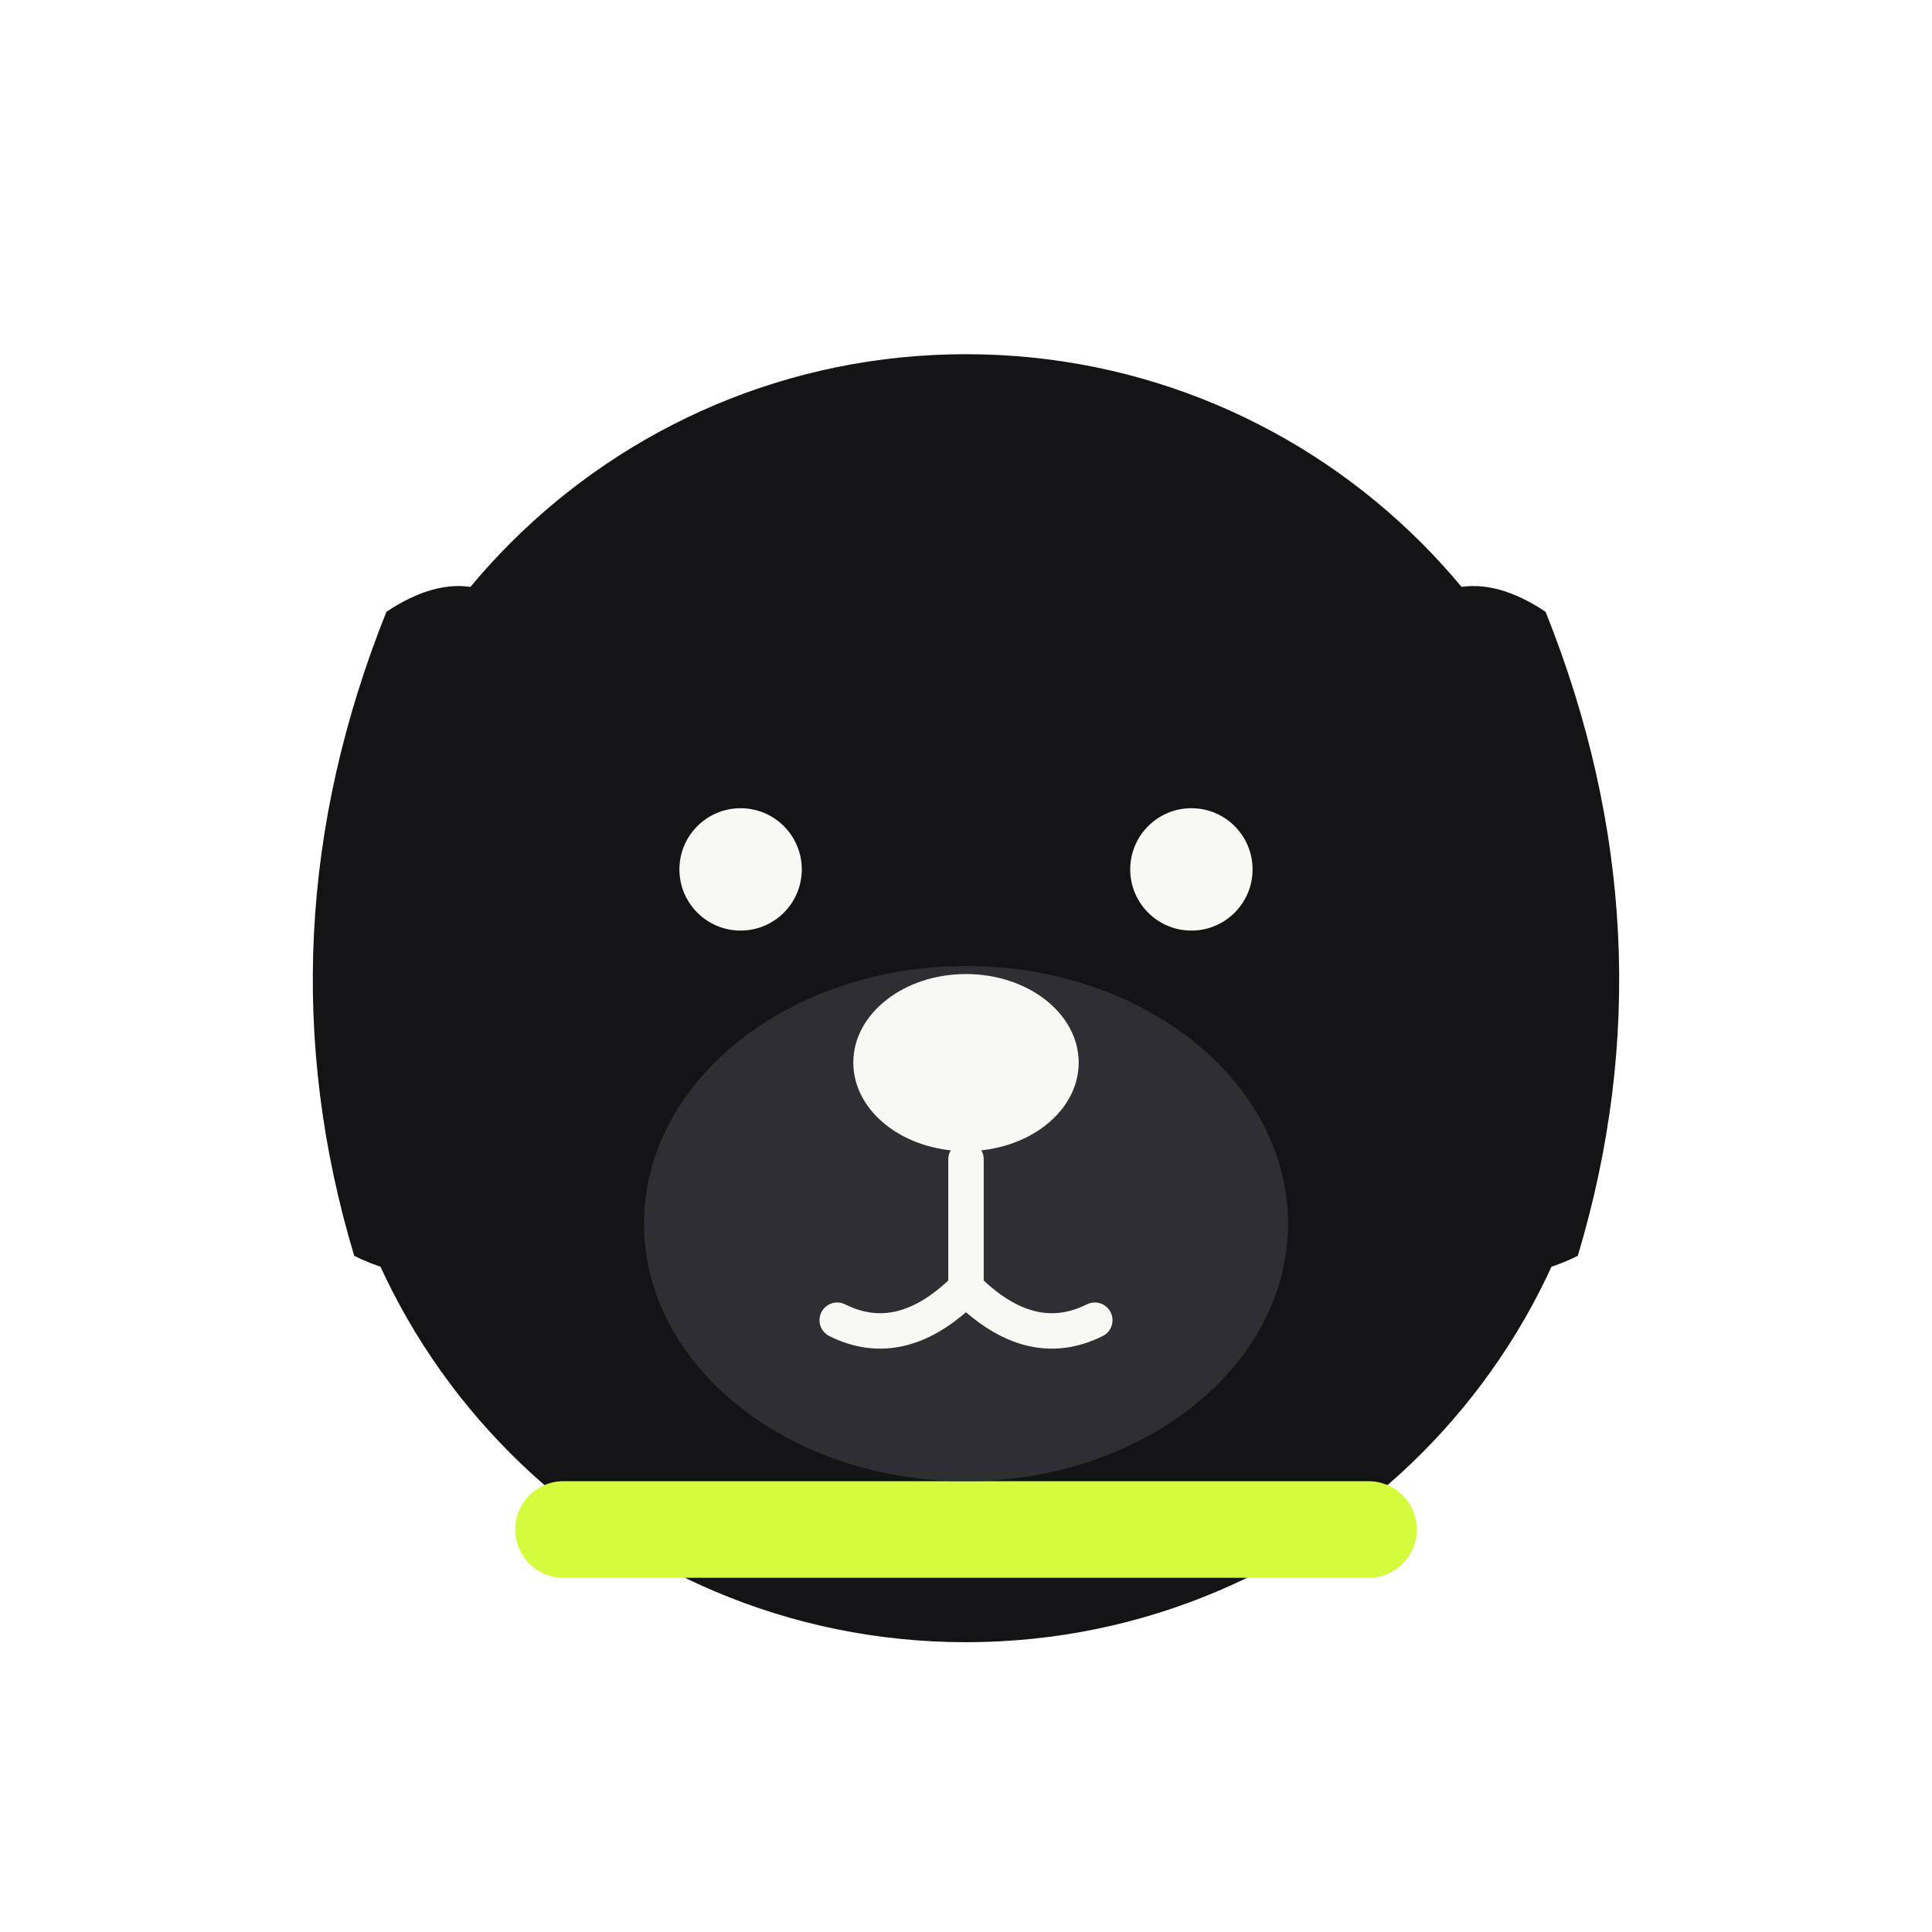
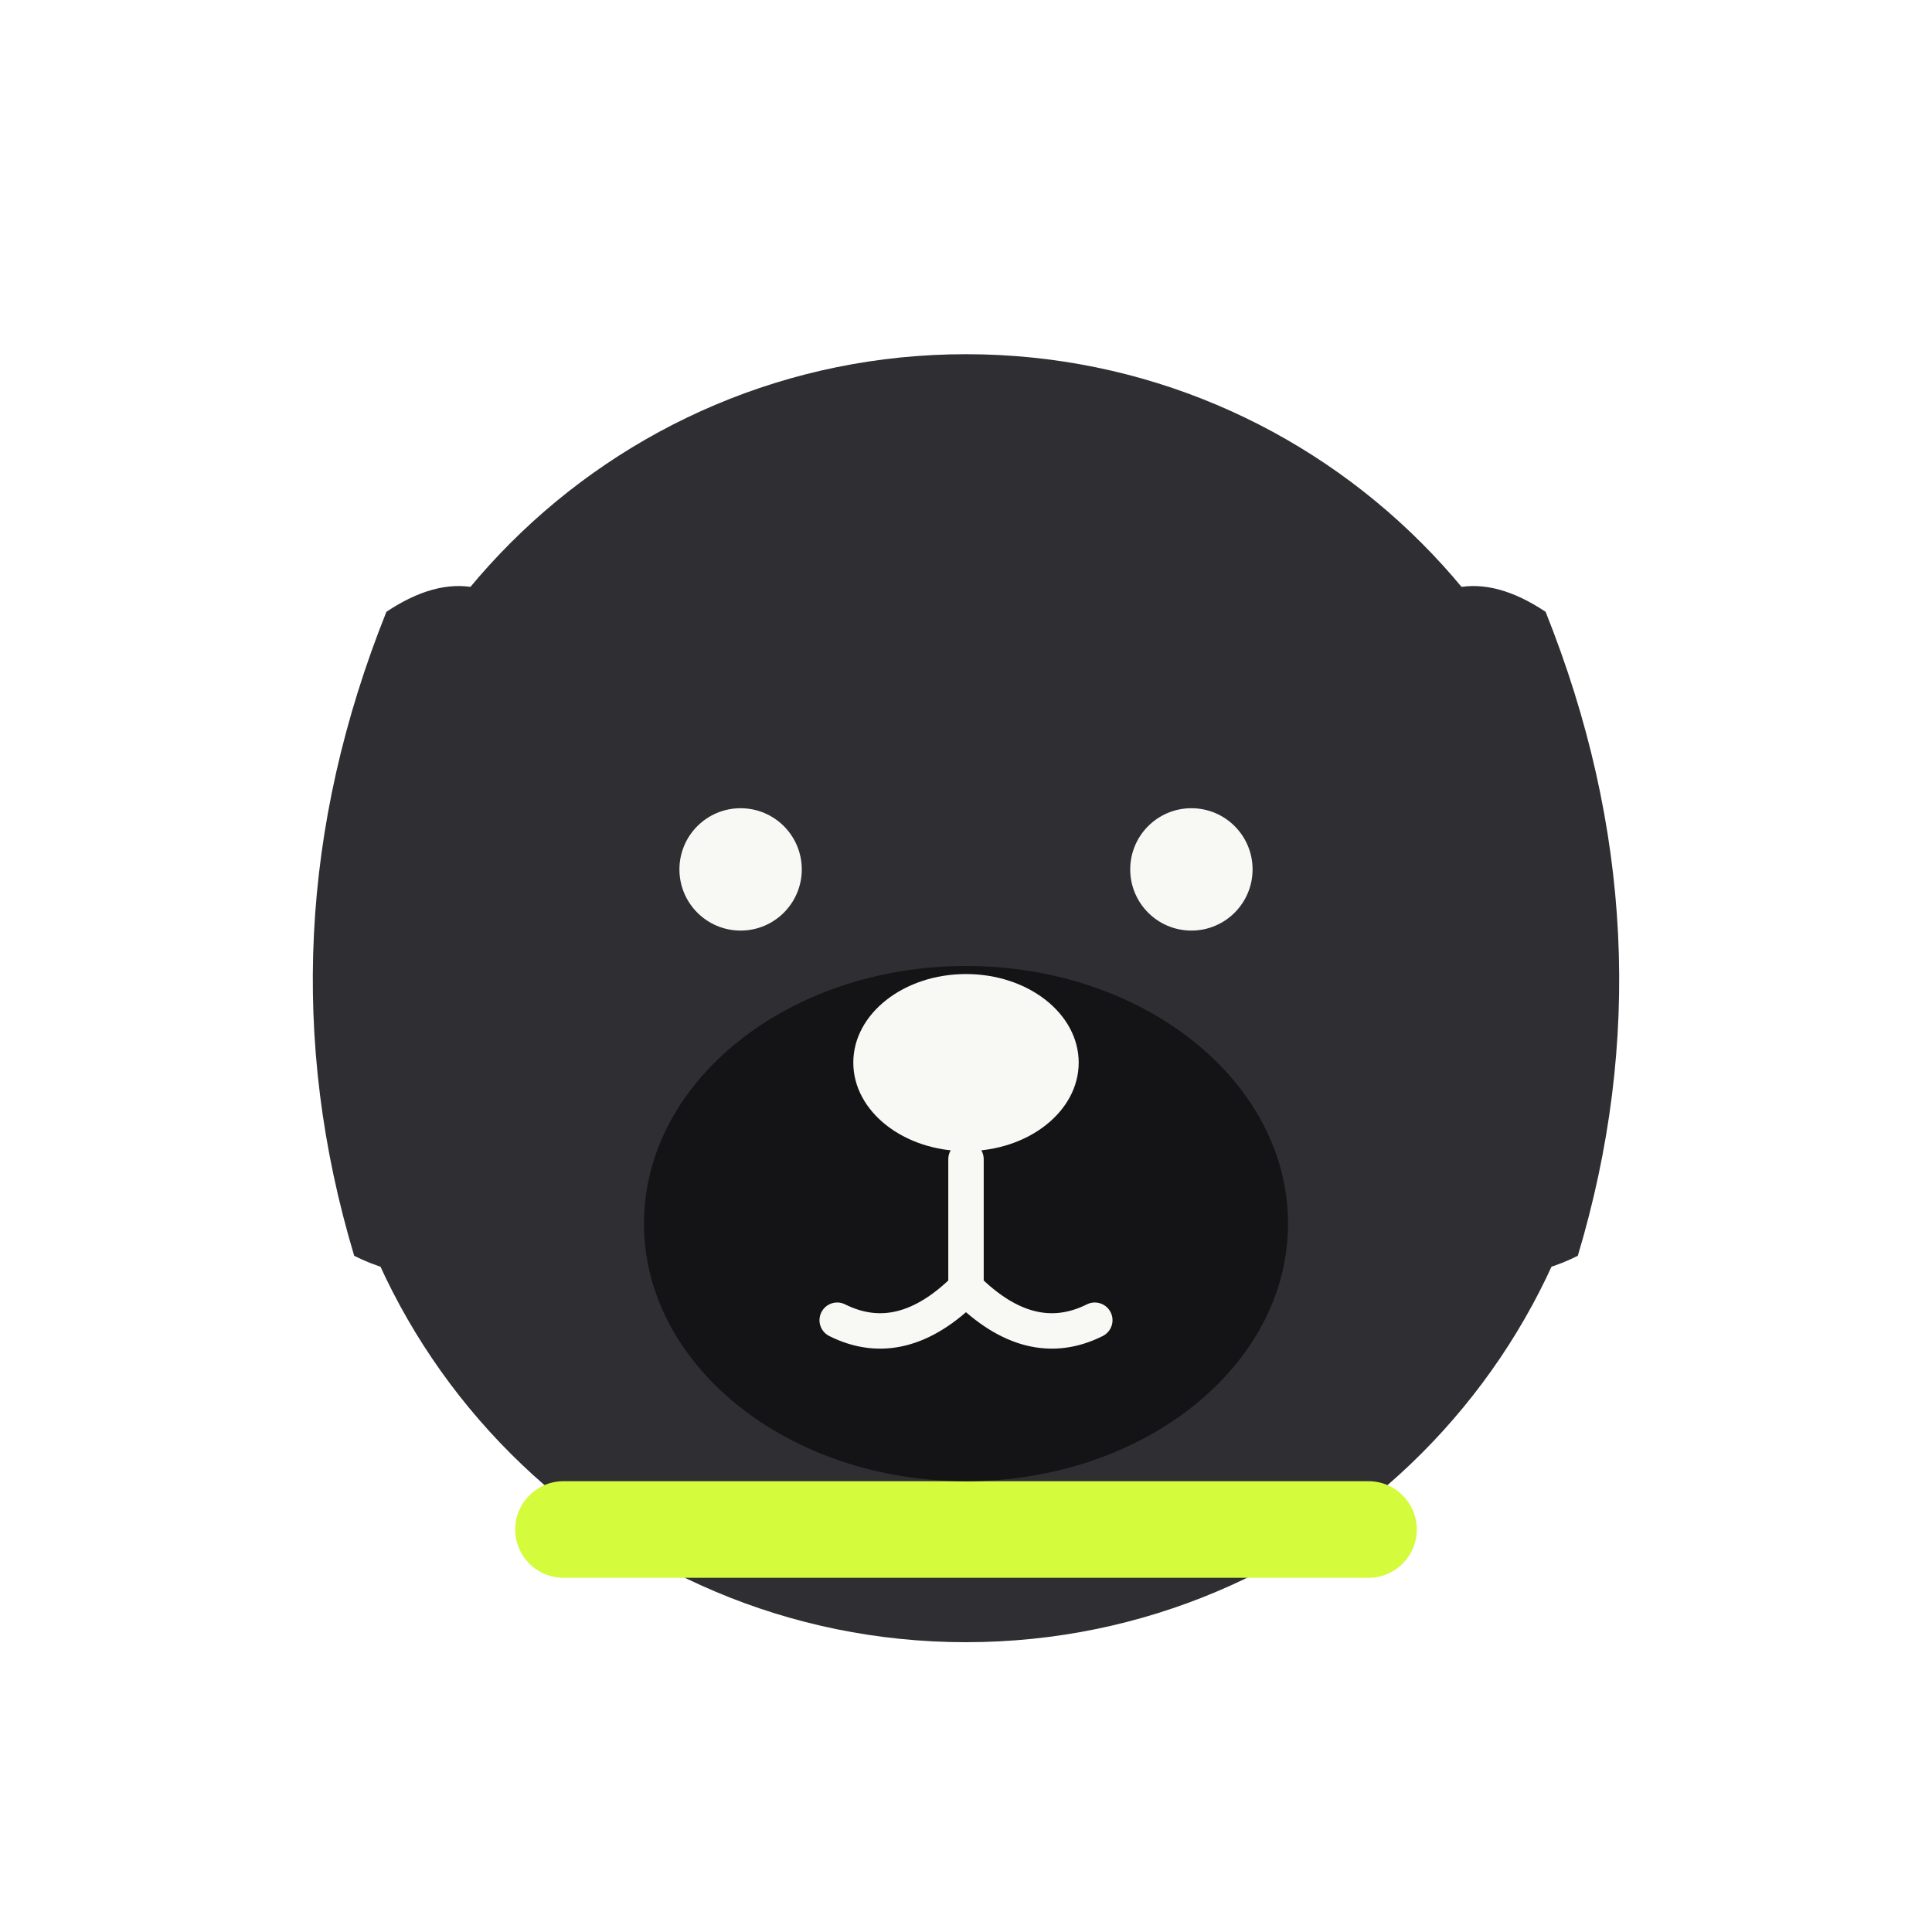
<svg xmlns="http://www.w3.org/2000/svg" viewBox="0 0 120 120" fill="none">
-   <circle cx="60" cy="62" r="40" fill="#141416" />
-   <path d="M24 38 Q16 58 22 78 Q30 82 36 72 Q32 54 34 40 Q30 34 24 38 Z" fill="#141416" />
-   <path d="M96 38 Q104 58 98 78 Q90 82 84 72 Q88 54 86 40 Q90 34 96 38 Z" fill="#141416" />
+   <circle cx="60" cy="62" r="40" fill="#2E2E33" />
+   <path d="M24 38 Q16 58 22 78 Q30 82 36 72 Q32 54 34 40 Q30 34 24 38 Z" fill="#2E2E33" />
+   <path d="M96 38 Q104 58 98 78 Q90 82 84 72 Q88 54 86 40 Q90 34 96 38 Z" fill="#2E2E33" />
  <rect x="32" y="92" width="56" height="6" rx="3" fill="#D4FB3C" />
-   <ellipse cx="60" cy="76" rx="20" ry="16" fill="#2E2E33" />
+   <ellipse cx="60" cy="76" rx="20" ry="16" fill="#141416" />
  <ellipse cx="60" cy="66" rx="7" ry="5.5" fill="#F8F8F5" />
  <circle cx="46" cy="54" r="3.8" fill="#F8F8F5" />
  <circle cx="74" cy="54" r="3.8" fill="#F8F8F5" />
  <path d="M60 72 L60 80 Q56 84 52 82 M60 80 Q64 84 68 82" stroke="#F8F8F5" stroke-width="2.2" stroke-linecap="round" fill="none" />
</svg>
